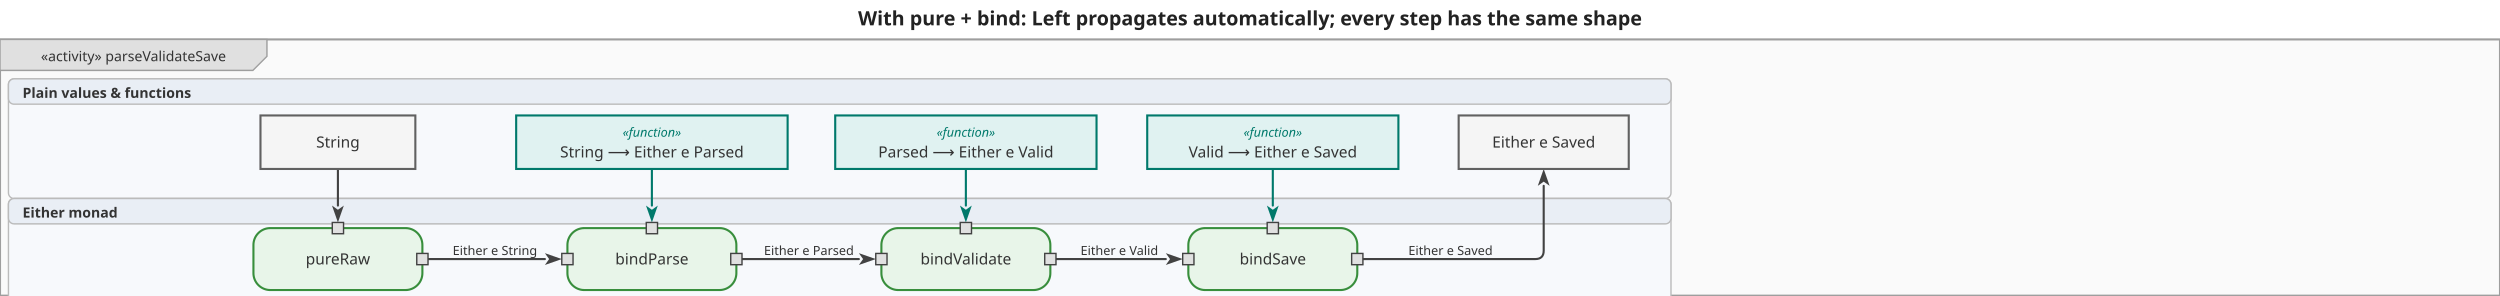
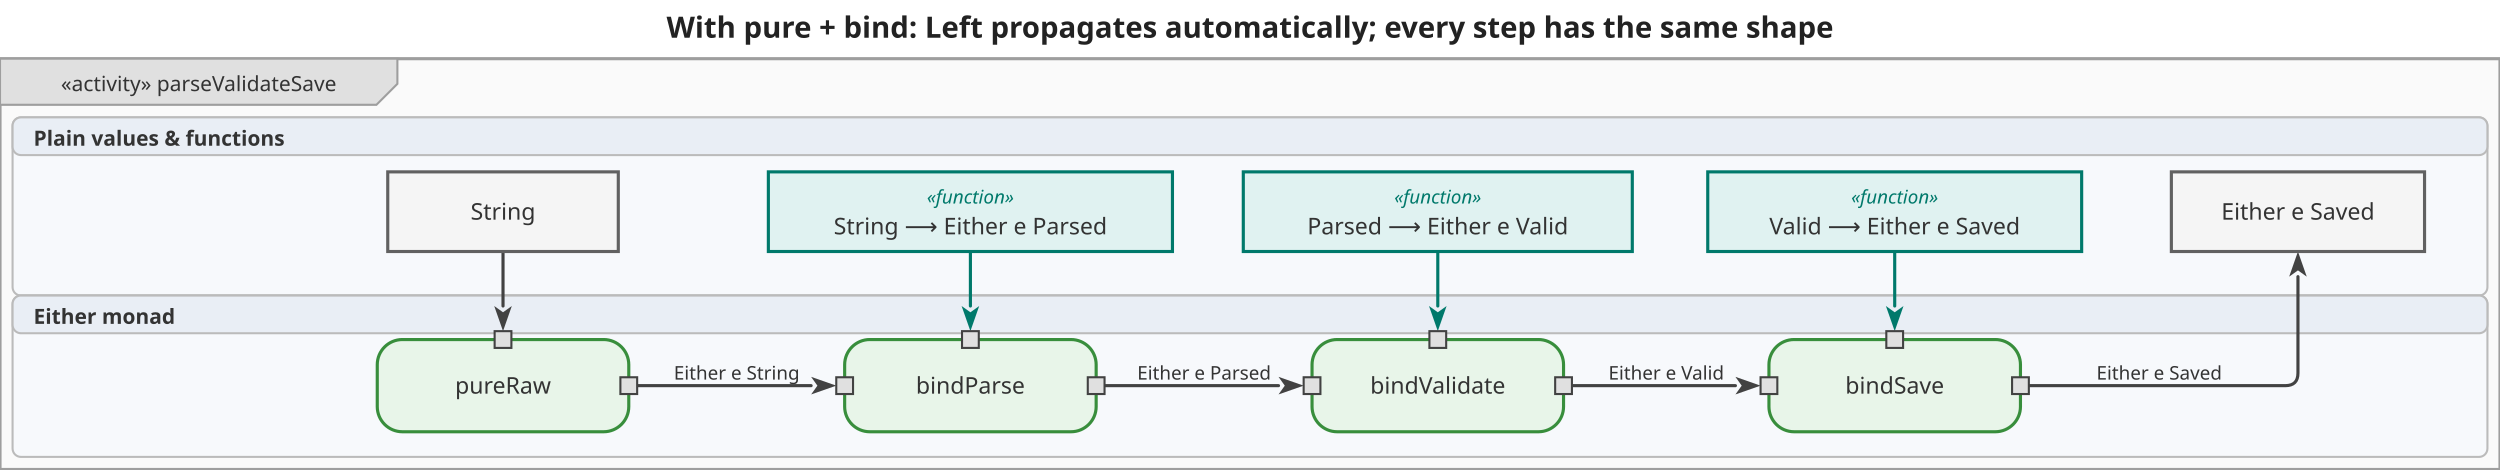
- <svg xmlns="http://www.w3.org/2000/svg" viewBox="0 0 1775.6 210" width="1775.6" height="210">
+ <svg xmlns="http://www.w3.org/2000/svg" viewBox="0 0 1192.8 224" width="1192.8" height="224">
  <defs>
    <marker id="arrowFilled" viewBox="0 0 10 10" refX="0" refY="5" markerWidth="8" markerHeight="8" orient="auto-start-reverse">
      <path d="M0,1.5 L10,5 L0,8.5 L2.5,5 Z" fill="#424242" />
    </marker>
    <marker id="arrowOpen" viewBox="0 0 10 10" refX="0" refY="5" markerWidth="8" markerHeight="8" orient="auto-start-reverse">
      <path d="M0,1.5 L10,5 L0,8.5" fill="none" stroke="#424242" stroke-width="1.25" />
    </marker>
    <marker id="arrowHof" viewBox="0 0 10 10" refX="0" refY="5" markerWidth="8" markerHeight="8" orient="auto-start-reverse">
      <path d="M0,1.5 L10,5 L0,8.5 L2.5,5 Z" fill="#00796b" />
    </marker>
  </defs>
-   <rect width="1775.6" height="210" fill="white" />
-   <text x="887.8" y="18" text-anchor="middle" font-size="14" font-weight="bold" font-family="sans-serif" fill="#222">With pure + bind: Left propagates automatically; every step has the same shape</text>
+   <rect width="1192.8" height="224" fill="white" />
+   <text x="596.4" y="18" text-anchor="middle" font-size="14" font-weight="bold" font-family="sans-serif" fill="#222">With pure + bind: Left propagates automatically; every step has the same shape</text>
  <g transform="translate(0,28) scale(1)">
-     <rect x="0" y="0" width="1775.6" height="182" fill="#fafafa" stroke="#9e9e9e" stroke-width="1.5" />
+     <rect x="0" y="0" width="1192.8" height="196" fill="#fafafa" stroke="#9e9e9e" stroke-width="1.5" />
    <g class="diagram-frame-tab tab-activity">
      <path d="M0,0 L189.6,0 L189.6,12 L179.6,22 L0,22 Z" fill="#e0e0e0" stroke="#9e9e9e" stroke-width="1" />
      <text x="94.8" y="12" text-anchor="middle" font-size="10" font-family="sans-serif" dominant-baseline="middle" fill="#333">«activity» parseValidateSave</text>
    </g>
    <g class="swimlane lane-plain">
      <rect x="6" y="28" width="1180.8" height="85" fill="#f7f9fc" stroke="#bbbbbb" stroke-width="1" rx="4" ry="4" />
      <rect x="6" y="28" width="1180.8" height="18" fill="#e9eef5" stroke="#bbbbbb" stroke-width="1" rx="4" ry="4" />
      <text x="16" y="38" text-anchor="start" font-size="10" font-weight="bold" font-family="sans-serif" dominant-baseline="middle" fill="#333">Plain values &amp; functions</text>
    </g>
    <g class="swimlane lane-monad">
      <rect x="6" y="113" width="1180.8" height="77" fill="#f7f9fc" stroke="#bbbbbb" stroke-width="1" rx="4" ry="4" />
      <rect x="6" y="113" width="1180.8" height="18" fill="#e9eef5" stroke="#bbbbbb" stroke-width="1" rx="4" ry="4" />
      <text x="16" y="123" text-anchor="start" font-size="10" font-weight="bold" font-family="sans-serif" dominant-baseline="middle" fill="#333">Either monad</text>
    </g>
    <g class="edge">
      <path d="M240.0,92.0 L240.0,118.0" fill="none" stroke="#424242" stroke-width="1.5" stroke-linejoin="round" stroke-linecap="round" marker-end="url(#arrowFilled)" />
    </g>
    <g class="edge">
      <path d="M300.0,156.0 L387.0,156.0" fill="none" stroke="#424242" stroke-width="1.5" stroke-linejoin="round" stroke-linecap="round" marker-end="url(#arrowFilled)" />
      <text x="351.5" y="150" text-anchor="middle" dominant-baseline="middle" font-size="9" font-family="sans-serif" fill="#333">Either e String</text>
    </g>
    <g class="edge">
      <path d="M523.0,156.0 L610.0,156.0" fill="none" stroke="#424242" stroke-width="1.5" stroke-linejoin="round" stroke-linecap="round" marker-end="url(#arrowFilled)" />
      <text x="574.5" y="150" text-anchor="middle" dominant-baseline="middle" font-size="9" font-family="sans-serif" fill="#333">Either e Parsed</text>
    </g>
    <g class="edge">
      <path d="M746.0,156.0 L828.0,156.0" fill="none" stroke="#424242" stroke-width="1.5" stroke-linejoin="round" stroke-linecap="round" marker-end="url(#arrowFilled)" />
      <text x="795" y="150" text-anchor="middle" dominant-baseline="middle" font-size="9" font-family="sans-serif" fill="#333">Either e Valid</text>
    </g>
    <g class="edge">
      <path d="M960.0,156.0 L1090.4,156.0 Q1096.4,156.0 1096.4,150.0 L1096.4,104.0" fill="none" stroke="#424242" stroke-width="1.5" stroke-linejoin="round" stroke-linecap="round" marker-end="url(#arrowFilled)" />
      <text x="1030.2" y="150" text-anchor="middle" dominant-baseline="middle" font-size="9" font-family="sans-serif" fill="#333">Either e Saved</text>
    </g>
    <g class="edge hof-edge">
      <path d="M463.0,92.0 L463.0,118.0" fill="none" stroke="#00796b" stroke-width="1.5" stroke-linejoin="round" stroke-linecap="round" marker-end="url(#arrowHof)" />
    </g>
    <g class="edge hof-edge">
      <path d="M686.0,92.0 L686.0,118.0" fill="none" stroke="#00796b" stroke-width="1.5" stroke-linejoin="round" stroke-linecap="round" marker-end="url(#arrowHof)" />
    </g>
    <g class="edge hof-edge">
      <path d="M904.0,92.0 L904.0,118.0" fill="none" stroke="#00796b" stroke-width="1.5" stroke-linejoin="round" stroke-linecap="round" marker-end="url(#arrowHof)" />
    </g>
    <g class="action-node">
      <rect x="180" y="134" width="120" height="44" rx="12" fill="#e8f5e9" stroke="#388e3c" stroke-width="1.5" />
      <text class="action-label" x="240" y="156" text-anchor="middle" font-size="11" font-family="sans-serif" dominant-baseline="middle" fill="#333">pureRaw</text>
      <g class="pin pin-in">
        <rect x="236" y="130" width="8" height="8" fill="#e0e0e0" stroke="#424242" stroke-width="1" />
      </g>
      <g class="pin pin-out">
        <rect x="296" y="152" width="8" height="8" fill="#e0e0e0" stroke="#424242" stroke-width="1" />
      </g>
    </g>
    <g class="action-node">
      <rect x="403" y="134" width="120" height="44" rx="12" fill="#e8f5e9" stroke="#388e3c" stroke-width="1.5" />
      <text class="action-label" x="463" y="156" text-anchor="middle" font-size="11" font-family="sans-serif" dominant-baseline="middle" fill="#333">bindParse</text>
      <g class="pin pin-in">
        <rect x="399" y="152" width="8" height="8" fill="#e0e0e0" stroke="#424242" stroke-width="1" />
      </g>
      <g class="pin pin-in">
        <rect x="459" y="130" width="8" height="8" fill="#e0e0e0" stroke="#424242" stroke-width="1" />
      </g>
      <g class="pin pin-out">
        <rect x="519" y="152" width="8" height="8" fill="#e0e0e0" stroke="#424242" stroke-width="1" />
      </g>
    </g>
    <g class="action-node">
      <rect x="626" y="134" width="120" height="44" rx="12" fill="#e8f5e9" stroke="#388e3c" stroke-width="1.5" />
      <text class="action-label" x="686" y="156" text-anchor="middle" font-size="11" font-family="sans-serif" dominant-baseline="middle" fill="#333">bindValidate</text>
      <g class="pin pin-in">
        <rect x="622" y="152" width="8" height="8" fill="#e0e0e0" stroke="#424242" stroke-width="1" />
      </g>
      <g class="pin pin-in">
        <rect x="682" y="130" width="8" height="8" fill="#e0e0e0" stroke="#424242" stroke-width="1" />
      </g>
      <g class="pin pin-out">
        <rect x="742" y="152" width="8" height="8" fill="#e0e0e0" stroke="#424242" stroke-width="1" />
      </g>
    </g>
    <g class="action-node">
      <rect x="844" y="134" width="120" height="44" rx="12" fill="#e8f5e9" stroke="#388e3c" stroke-width="1.5" />
      <text class="action-label" x="904" y="156" text-anchor="middle" font-size="11" font-family="sans-serif" dominant-baseline="middle" fill="#333">bindSave</text>
      <g class="pin pin-in">
        <rect x="840" y="152" width="8" height="8" fill="#e0e0e0" stroke="#424242" stroke-width="1" />
      </g>
      <g class="pin pin-in">
        <rect x="900" y="130" width="8" height="8" fill="#e0e0e0" stroke="#424242" stroke-width="1" />
      </g>
      <g class="pin pin-out">
        <rect x="960" y="152" width="8" height="8" fill="#e0e0e0" stroke="#424242" stroke-width="1" />
      </g>
    </g>
    <g class="object-node">
      <rect x="185" y="54" width="110" height="38" fill="#f5f5f5" stroke="#616161" stroke-width="1.5" />
      <text x="240" y="73" text-anchor="middle" font-size="11" font-family="sans-serif" dominant-baseline="middle" fill="#333">String</text>
    </g>
    <g class="object-node hof">
      <rect x="366.6" y="54" width="192.8" height="38" fill="#e0f2f1" stroke="#00796b" stroke-width="1.5" />
      <text x="463" y="66" text-anchor="middle" font-size="9" font-style="italic" font-family="sans-serif" dominant-baseline="middle" fill="#00796b">«function»</text>
      <text x="463" y="80" text-anchor="middle" font-size="11" font-family="sans-serif" dominant-baseline="middle" fill="#333">String ⟶ Either e Parsed</text>
    </g>
    <g class="object-node hof">
      <rect x="593.2" y="54" width="185.6" height="38" fill="#e0f2f1" stroke="#00796b" stroke-width="1.5" />
      <text x="686" y="66" text-anchor="middle" font-size="9" font-style="italic" font-family="sans-serif" dominant-baseline="middle" fill="#00796b">«function»</text>
      <text x="686" y="80" text-anchor="middle" font-size="11" font-family="sans-serif" dominant-baseline="middle" fill="#333">Parsed ⟶ Either e Valid</text>
    </g>
    <g class="object-node hof">
      <rect x="814.8" y="54" width="178.4" height="38" fill="#e0f2f1" stroke="#00796b" stroke-width="1.5" />
      <text x="904" y="66" text-anchor="middle" font-size="9" font-style="italic" font-family="sans-serif" dominant-baseline="middle" fill="#00796b">«function»</text>
      <text x="904" y="80" text-anchor="middle" font-size="11" font-family="sans-serif" dominant-baseline="middle" fill="#333">Valid ⟶ Either e Saved</text>
    </g>
    <g class="object-node">
      <rect x="1036" y="54" width="120.8" height="38" fill="#f5f5f5" stroke="#616161" stroke-width="1.5" />
      <text x="1096.4" y="73" text-anchor="middle" font-size="11" font-family="sans-serif" dominant-baseline="middle" fill="#333">Either e Saved</text>
    </g>
  </g>
</svg>
